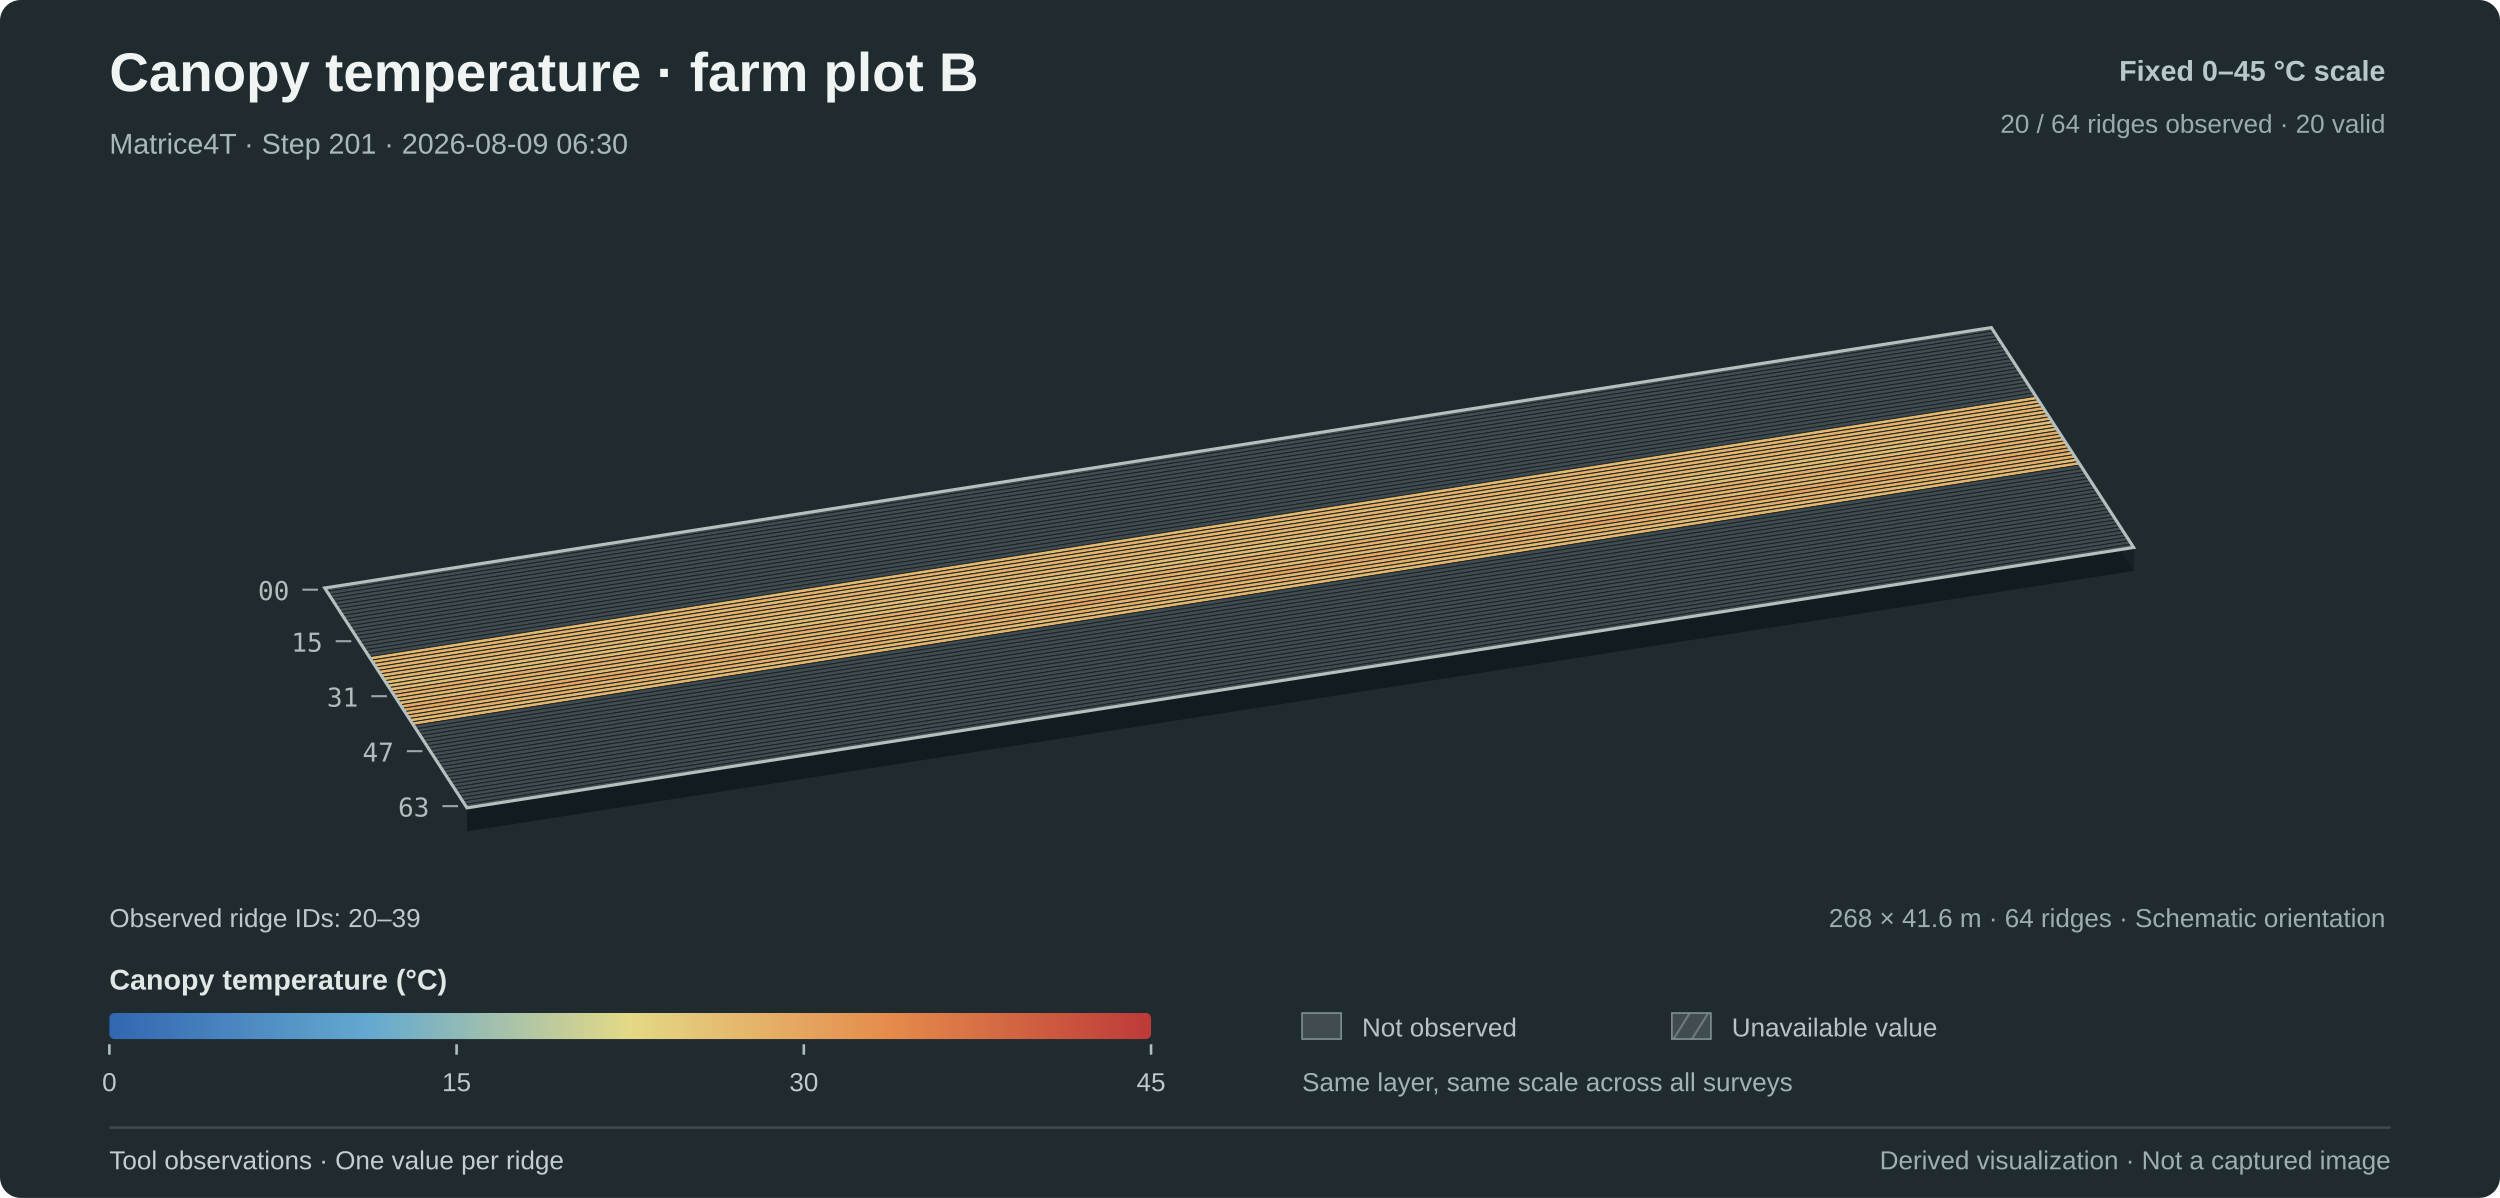
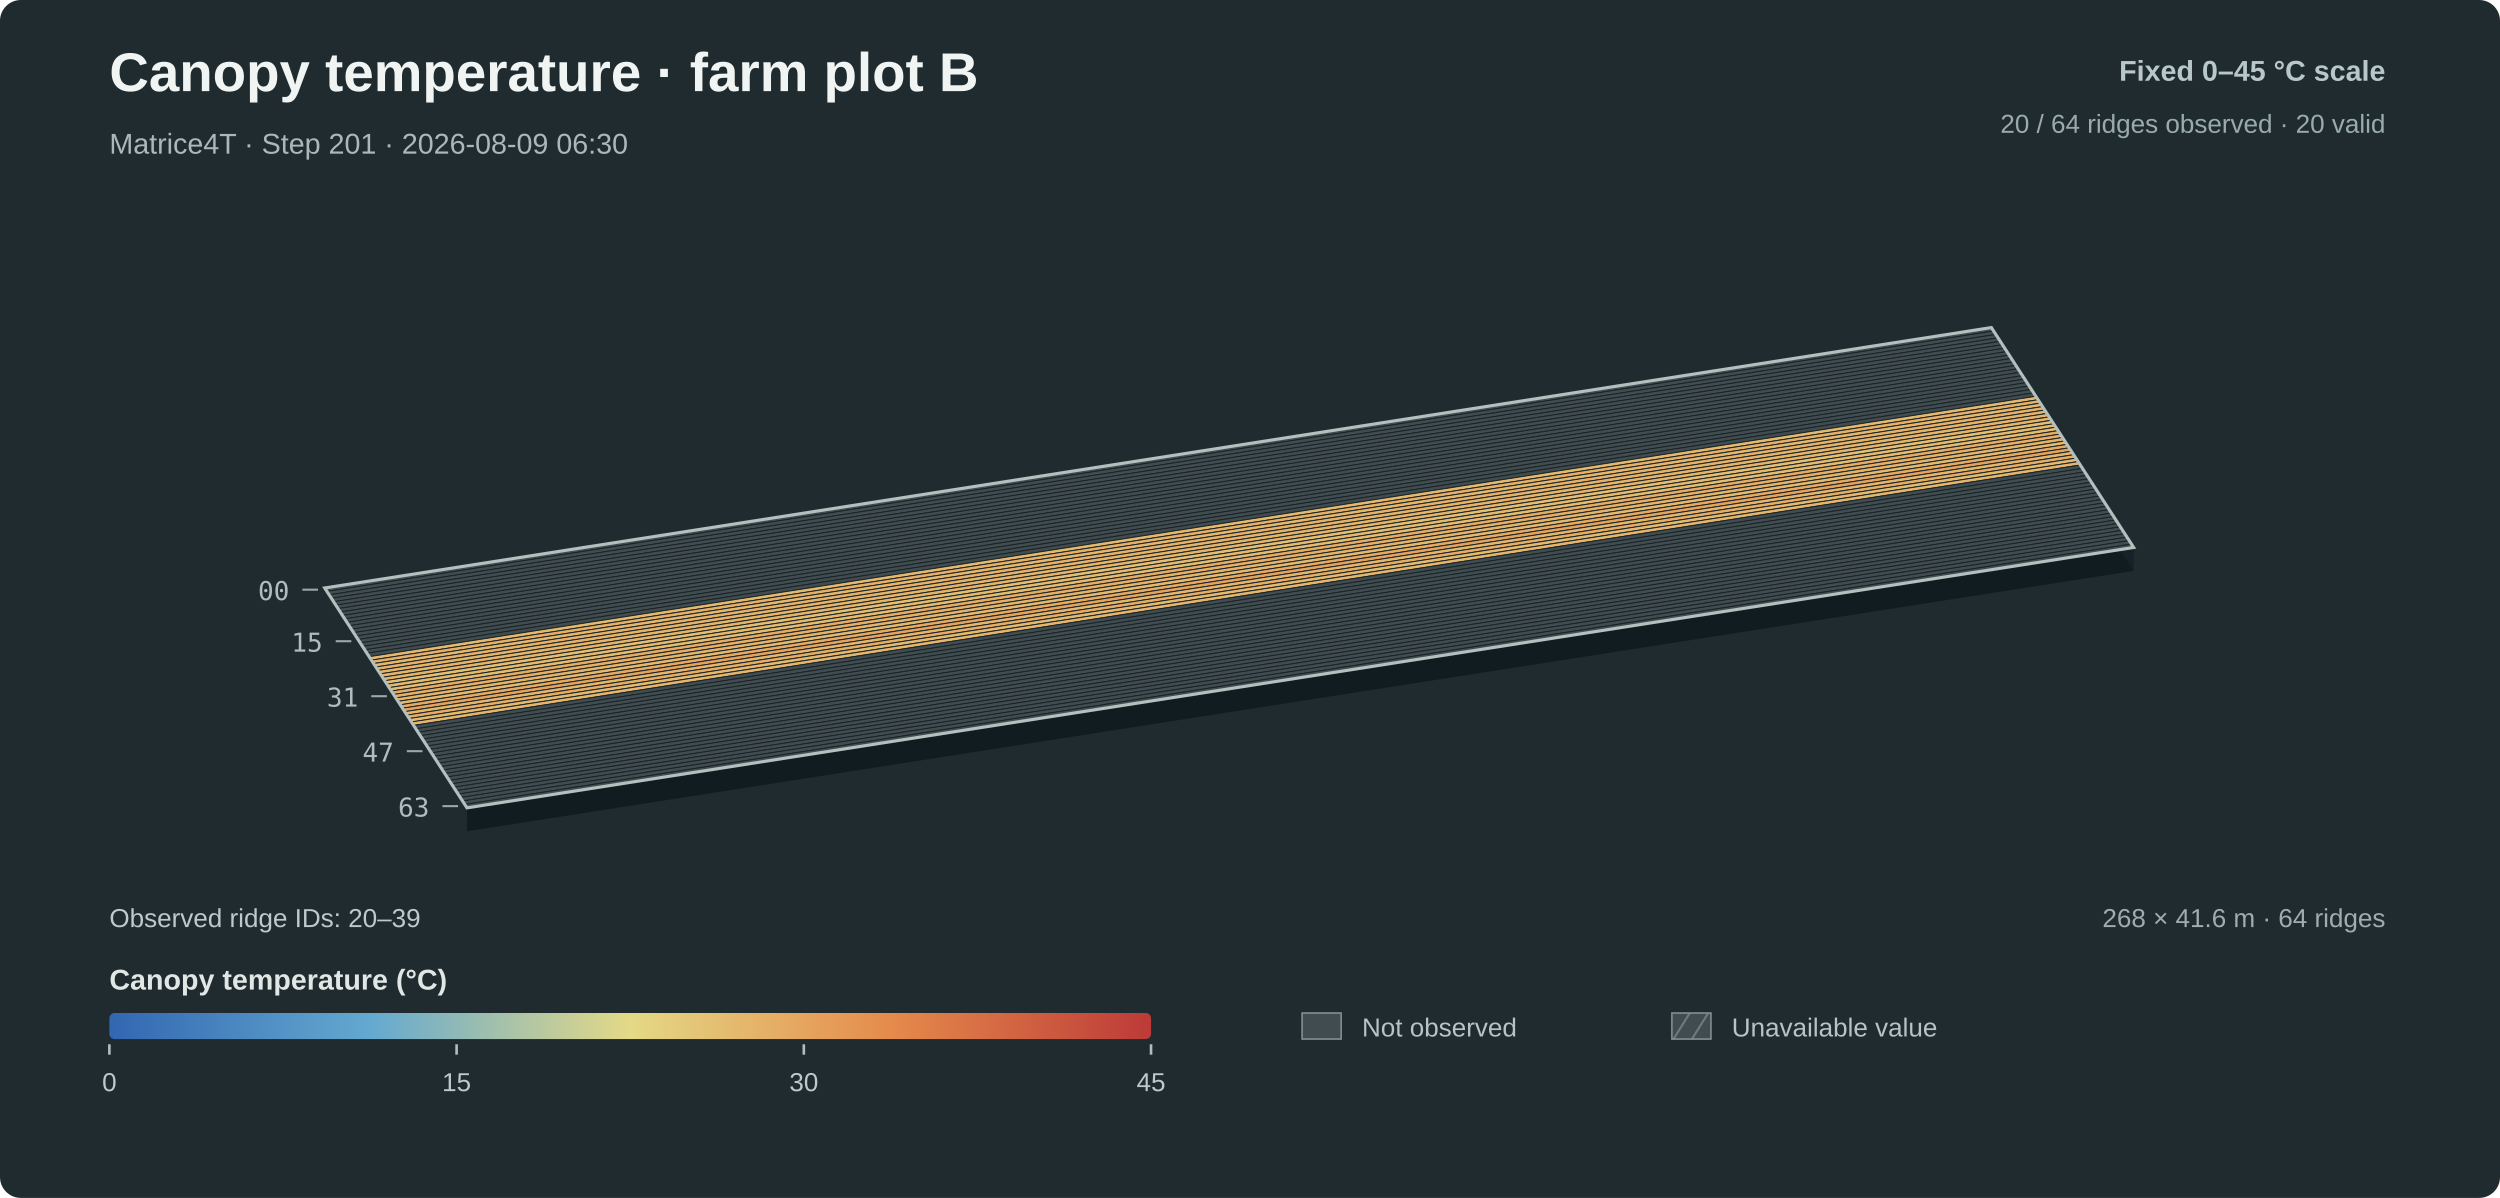
<svg xmlns="http://www.w3.org/2000/svg" viewBox="0 0 960 460" width="960" height="460" role="img" aria-labelledby="survey-d9bea06c-title survey-d9bea06c-desc" data-layer="temperature" data-contrast="standard" data-valid-count="20">
  <defs>
    <linearGradient id="survey-d9bea06c-scale" x1="0" y1="0" x2="1" y2="0">
      <stop offset="0%" stop-color="#3267b1" />
      <stop offset="25%" stop-color="#64a9d0" />
      <stop offset="50%" stop-color="#e4d986" />
      <stop offset="75%" stop-color="#e58b4b" />
      <stop offset="100%" stop-color="#bd3a38" />
    </linearGradient>
    <pattern id="survey-d9bea06c-missing" width="6" height="6" patternUnits="userSpaceOnUse" patternTransform="rotate(32)">
      <rect width="6" height="6" fill="#414c50" />
      <path d="M0 0v6" stroke="#6b777a" stroke-width="1.7" />
    </pattern>
  </defs>
  <rect width="960" height="460" rx="8" fill="#202b30" />
  <g font-family="Arial,Helvetica,sans-serif">
    <text x="42" y="35" fill="#f0f4f2" font-size="21" font-weight="600">Canopy temperature · farm plot B</text>
    <text x="42" y="59" fill="#aab8bc" font-size="11">Matrice4T · Step 201 · 2026-08-09 06:30</text>
    <text x="916" y="31" text-anchor="end" fill="#b8c7ca" font-size="11" font-weight="600">Fixed 0–45 °C scale</text>
    <text x="916" y="51" text-anchor="end" fill="#9aabaf" font-size="10">20 / 64 ridges observed · 20 valid</text>
    <polygon points="179.32,310.22 819.32,210.22 819.32,219.22 179.32,319.22" fill="#111c20" />
    <polygon points="764.68,125.78 819.32,210.22 819.32,219.22 764.68,134.78" fill="#162227" />
    <polygon data-ridge-id="0" data-status="unobserved" points="124.68,225.78 764.68,125.78 765.53,127.1 125.53,227.1" fill="#414c50" stroke="#192326" stroke-width="0.38" />
    <polygon data-ridge-id="1" data-status="unobserved" points="125.53,227.1 765.53,127.1 766.39,128.42 126.39,228.42" fill="#414c50" stroke="#192326" stroke-width="0.38" />
    <polygon data-ridge-id="2" data-status="unobserved" points="126.39,228.42 766.39,128.42 767.24,129.74 127.24,229.74" fill="#414c50" stroke="#192326" stroke-width="0.38" />
    <polygon data-ridge-id="3" data-status="unobserved" points="127.24,229.74 767.24,129.74 768.1,131.06 128.1,231.06" fill="#414c50" stroke="#192326" stroke-width="0.38" />
    <polygon data-ridge-id="4" data-status="unobserved" points="128.1,231.06 768.1,131.06 768.95,132.38 128.95,232.38" fill="#414c50" stroke="#192326" stroke-width="0.38" />
    <polygon data-ridge-id="5" data-status="unobserved" points="128.95,232.38 768.95,132.38 769.8,133.7 129.8,233.7" fill="#414c50" stroke="#192326" stroke-width="0.38" />
    <polygon data-ridge-id="6" data-status="unobserved" points="129.8,233.7 769.8,133.7 770.66,135.01 130.66,235.01" fill="#414c50" stroke="#192326" stroke-width="0.38" />
    <polygon data-ridge-id="7" data-status="unobserved" points="130.66,235.01 770.66,135.01 771.51,136.33 131.51,236.33" fill="#414c50" stroke="#192326" stroke-width="0.38" />
    <polygon data-ridge-id="8" data-status="unobserved" points="131.51,236.33 771.51,136.33 772.36,137.65 132.36,237.65" fill="#414c50" stroke="#192326" stroke-width="0.38" />
    <polygon data-ridge-id="9" data-status="unobserved" points="132.36,237.65 772.36,137.65 773.22,138.97 133.22,238.97" fill="#414c50" stroke="#192326" stroke-width="0.38" />
    <polygon data-ridge-id="10" data-status="unobserved" points="133.22,238.97 773.22,138.97 774.07,140.29 134.07,240.29" fill="#414c50" stroke="#192326" stroke-width="0.38" />
    <polygon data-ridge-id="11" data-status="unobserved" points="134.07,240.29 774.07,140.29 774.93,141.61 134.93,241.61" fill="#414c50" stroke="#192326" stroke-width="0.38" />
    <polygon data-ridge-id="12" data-status="unobserved" points="134.93,241.61 774.93,141.61 775.78,142.93 135.78,242.93" fill="#414c50" stroke="#192326" stroke-width="0.38" />
    <polygon data-ridge-id="13" data-status="unobserved" points="135.78,242.93 775.78,142.93 776.63,144.25 136.63,244.25" fill="#414c50" stroke="#192326" stroke-width="0.38" />
    <polygon data-ridge-id="14" data-status="unobserved" points="136.63,244.25 776.63,144.25 777.49,145.57 137.49,245.57" fill="#414c50" stroke="#192326" stroke-width="0.38" />
    <polygon data-ridge-id="15" data-status="unobserved" points="137.49,245.57 777.49,145.57 778.34,146.89 138.34,246.89" fill="#414c50" stroke="#192326" stroke-width="0.38" />
    <polygon data-ridge-id="16" data-status="unobserved" points="138.34,246.89 778.34,146.89 779.19,148.21 139.19,248.21" fill="#414c50" stroke="#192326" stroke-width="0.38" />
    <polygon data-ridge-id="17" data-status="unobserved" points="139.19,248.21 779.19,148.21 780.05,149.53 140.05,249.53" fill="#414c50" stroke="#192326" stroke-width="0.38" />
    <polygon data-ridge-id="18" data-status="unobserved" points="140.05,249.53 780.05,149.53 780.9,150.85 140.9,250.85" fill="#414c50" stroke="#192326" stroke-width="0.38" />
    <polygon data-ridge-id="19" data-status="unobserved" points="140.9,250.85 780.9,150.85 781.76,152.17 141.76,252.17" fill="#414c50" stroke="#192326" stroke-width="0.38" />
    <polygon data-ridge-id="20" data-status="valid" data-value="27.2" points="141.76,252.17 781.76,152.17 782.61,153.49 142.61,253.49" fill="#e4b86d" stroke="#192326" stroke-width="0.38" />
    <polygon data-ridge-id="21" data-status="valid" data-value="28.52" points="142.61,253.49 782.61,153.49 783.46,154.81 143.46,254.81" fill="#e5af66" stroke="#192326" stroke-width="0.38" />
    <polygon data-ridge-id="22" data-status="valid" data-value="27.38" points="143.46,254.81 783.46,154.81 784.32,156.13 144.32,256.13" fill="#e4b76c" stroke="#192326" stroke-width="0.38" />
    <polygon data-ridge-id="23" data-status="valid" data-value="28.24" points="144.32,256.13 784.32,156.13 785.17,157.44 145.17,257.44" fill="#e5b168" stroke="#192326" stroke-width="0.38" />
    <polygon data-ridge-id="24" data-status="valid" data-value="27.98" points="145.17,257.44 785.17,157.44 786.02,158.76 146.02,258.76" fill="#e4b369" stroke="#192326" stroke-width="0.38" />
    <polygon data-ridge-id="25" data-status="valid" data-value="27.8" points="146.02,258.76 786.02,158.76 786.88,160.08 146.88,260.08" fill="#e4b46a" stroke="#192326" stroke-width="0.38" />
    <polygon data-ridge-id="26" data-status="valid" data-value="27.95" points="146.88,260.08 786.88,160.08 787.73,161.4 147.73,261.4" fill="#e4b369" stroke="#192326" stroke-width="0.38" />
    <polygon data-ridge-id="27" data-status="valid" data-value="26.4" points="147.73,261.4 787.73,161.4 788.59,162.72 148.59,262.72" fill="#e4be72" stroke="#192326" stroke-width="0.38" />
    <polygon data-ridge-id="28" data-status="valid" data-value="27.06" points="148.59,262.72 788.59,162.72 789.44,164.04 149.44,264.04" fill="#e4b96e" stroke="#192326" stroke-width="0.38" />
    <polygon data-ridge-id="29" data-status="valid" data-value="26.65" points="149.44,264.04 789.44,164.04 790.29,165.36 150.29,265.36" fill="#e4bc70" stroke="#192326" stroke-width="0.38" />
    <polygon data-ridge-id="30" data-status="valid" data-value="29.24" points="150.29,265.36 790.29,165.36 791.15,166.68 151.15,266.68" fill="#e5aa63" stroke="#192326" stroke-width="0.38" />
    <polygon data-ridge-id="31" data-status="valid" data-value="28.53" points="151.15,266.68 791.15,166.68 792,168 152,268" fill="#e5af66" stroke="#192326" stroke-width="0.38" />
    <polygon data-ridge-id="32" data-status="valid" data-value="27.98" points="152,268 792,168 792.85,169.32 152.85,269.32" fill="#e4b369" stroke="#192326" stroke-width="0.38" />
    <polygon data-ridge-id="33" data-status="valid" data-value="27.07" points="152.85,269.32 792.85,169.32 793.71,170.64 153.71,270.64" fill="#e4b96e" stroke="#192326" stroke-width="0.38" />
    <polygon data-ridge-id="34" data-status="valid" data-value="29.49" points="153.71,270.64 793.71,170.64 794.56,171.96 154.56,271.96" fill="#e5a961" stroke="#192326" stroke-width="0.38" />
    <polygon data-ridge-id="35" data-status="valid" data-value="30.39" points="154.56,271.96 794.56,171.96 795.41,173.28 155.41,273.28" fill="#e5a25d" stroke="#192326" stroke-width="0.38" />
    <polygon data-ridge-id="36" data-status="valid" data-value="27.7" points="155.41,273.28 795.41,173.28 796.27,174.6 156.27,274.6" fill="#e4b56b" stroke="#192326" stroke-width="0.38" />
    <polygon data-ridge-id="37" data-status="valid" data-value="28.93" points="156.27,274.6 796.27,174.6 797.12,175.92 157.12,275.92" fill="#e5ac64" stroke="#192326" stroke-width="0.38" />
    <polygon data-ridge-id="38" data-status="valid" data-value="27.16" points="157.12,275.92 797.12,175.92 797.98,177.24 157.98,277.24" fill="#e4b96e" stroke="#192326" stroke-width="0.38" />
    <polygon data-ridge-id="39" data-status="valid" data-value="27.71" points="157.98,277.24 797.98,177.24 798.83,178.56 158.83,278.56" fill="#e4b56b" stroke="#192326" stroke-width="0.38" />
    <polygon data-ridge-id="40" data-status="unobserved" points="158.83,278.56 798.83,178.56 799.68,179.87 159.68,279.87" fill="#414c50" stroke="#192326" stroke-width="0.38" />
    <polygon data-ridge-id="41" data-status="unobserved" points="159.68,279.87 799.68,179.87 800.54,181.19 160.54,281.19" fill="#414c50" stroke="#192326" stroke-width="0.38" />
    <polygon data-ridge-id="42" data-status="unobserved" points="160.54,281.19 800.54,181.19 801.39,182.51 161.39,282.51" fill="#414c50" stroke="#192326" stroke-width="0.38" />
    <polygon data-ridge-id="43" data-status="unobserved" points="161.39,282.51 801.39,182.51 802.24,183.83 162.24,283.83" fill="#414c50" stroke="#192326" stroke-width="0.38" />
    <polygon data-ridge-id="44" data-status="unobserved" points="162.24,283.83 802.24,183.83 803.1,185.15 163.1,285.15" fill="#414c50" stroke="#192326" stroke-width="0.38" />
    <polygon data-ridge-id="45" data-status="unobserved" points="163.1,285.15 803.1,185.15 803.95,186.47 163.95,286.47" fill="#414c50" stroke="#192326" stroke-width="0.38" />
    <polygon data-ridge-id="46" data-status="unobserved" points="163.95,286.47 803.95,186.47 804.81,187.79 164.81,287.79" fill="#414c50" stroke="#192326" stroke-width="0.38" />
    <polygon data-ridge-id="47" data-status="unobserved" points="164.81,287.79 804.81,187.79 805.66,189.11 165.66,289.11" fill="#414c50" stroke="#192326" stroke-width="0.38" />
    <polygon data-ridge-id="48" data-status="unobserved" points="165.66,289.11 805.66,189.11 806.51,190.43 166.51,290.43" fill="#414c50" stroke="#192326" stroke-width="0.38" />
    <polygon data-ridge-id="49" data-status="unobserved" points="166.51,290.43 806.51,190.43 807.37,191.75 167.37,291.75" fill="#414c50" stroke="#192326" stroke-width="0.38" />
    <polygon data-ridge-id="50" data-status="unobserved" points="167.37,291.75 807.37,191.75 808.22,193.07 168.22,293.07" fill="#414c50" stroke="#192326" stroke-width="0.38" />
    <polygon data-ridge-id="51" data-status="unobserved" points="168.22,293.07 808.22,193.07 809.07,194.39 169.07,294.39" fill="#414c50" stroke="#192326" stroke-width="0.38" />
    <polygon data-ridge-id="52" data-status="unobserved" points="169.07,294.39 809.07,194.39 809.93,195.71 169.93,295.71" fill="#414c50" stroke="#192326" stroke-width="0.38" />
    <polygon data-ridge-id="53" data-status="unobserved" points="169.93,295.71 809.93,195.71 810.78,197.03 170.78,297.03" fill="#414c50" stroke="#192326" stroke-width="0.38" />
    <polygon data-ridge-id="54" data-status="unobserved" points="170.78,297.03 810.78,197.03 811.64,198.35 171.64,298.35" fill="#414c50" stroke="#192326" stroke-width="0.38" />
    <polygon data-ridge-id="55" data-status="unobserved" points="171.64,298.35 811.64,198.35 812.49,199.67 172.49,299.67" fill="#414c50" stroke="#192326" stroke-width="0.38" />
    <polygon data-ridge-id="56" data-status="unobserved" points="172.49,299.67 812.49,199.67 813.34,200.99 173.34,300.99" fill="#414c50" stroke="#192326" stroke-width="0.38" />
    <polygon data-ridge-id="57" data-status="unobserved" points="173.34,300.99 813.34,200.99 814.2,202.3 174.2,302.3" fill="#414c50" stroke="#192326" stroke-width="0.38" />
    <polygon data-ridge-id="58" data-status="unobserved" points="174.2,302.3 814.2,202.3 815.05,203.62 175.05,303.62" fill="#414c50" stroke="#192326" stroke-width="0.38" />
    <polygon data-ridge-id="59" data-status="unobserved" points="175.05,303.62 815.05,203.62 815.9,204.94 175.9,304.94" fill="#414c50" stroke="#192326" stroke-width="0.38" />
    <polygon data-ridge-id="60" data-status="unobserved" points="175.9,304.94 815.9,204.94 816.76,206.26 176.76,306.26" fill="#414c50" stroke="#192326" stroke-width="0.38" />
    <polygon data-ridge-id="61" data-status="unobserved" points="176.76,306.26 816.76,206.26 817.61,207.58 177.61,307.58" fill="#414c50" stroke="#192326" stroke-width="0.38" />
    <polygon data-ridge-id="62" data-status="unobserved" points="177.61,307.58 817.61,207.58 818.47,208.9 178.47,308.9" fill="#414c50" stroke="#192326" stroke-width="0.38" />
    <polygon data-ridge-id="63" data-status="unobserved" points="178.47,308.9 818.47,208.9 819.32,210.22 179.32,310.22" fill="#414c50" stroke="#192326" stroke-width="0.38" />
    <path d="M124.68 225.78L764.68 125.78L819.32 210.22L179.32 310.22Z" fill="none" stroke="#b3c0be" stroke-width="1.2" />
    <path d="M116.11 226.44h6" stroke="#9ba7a9" stroke-width=".8" />
    <text x="111.11" y="230.44" text-anchor="end" fill="#b1bdbd" font-size="10" font-family="monospace">00</text>
    <path d="M128.91 246.23h6" stroke="#9ba7a9" stroke-width=".8" />
    <text x="123.91" y="250.23" text-anchor="end" fill="#b1bdbd" font-size="10" font-family="monospace">15</text>
    <path d="M142.57 267.34h6" stroke="#9ba7a9" stroke-width=".8" />
    <text x="137.57" y="271.34" text-anchor="end" fill="#b1bdbd" font-size="10" font-family="monospace">31</text>
    <path d="M156.23 288.45h6" stroke="#9ba7a9" stroke-width=".8" />
    <text x="151.23" y="292.45" text-anchor="end" fill="#b1bdbd" font-size="10" font-family="monospace">47</text>
    <path d="M169.89 309.56h6" stroke="#9ba7a9" stroke-width=".8" />
    <text x="164.89" y="313.56" text-anchor="end" fill="#b1bdbd" font-size="10" font-family="monospace">63</text>
    <text x="42" y="356" fill="#bdc9ca" font-size="10">Observed ridge IDs: 20–39</text>
-     <text x="916" y="356" text-anchor="end" fill="#9fadaf" font-size="10">268 × 41.6 m · 64 ridges · Schematic orientation</text>
+     <text x="916" y="356" text-anchor="end" fill="#9fadaf" font-size="10">268 × 41.6 m · 64 ridges</text>
    <text x="42" y="380" fill="#e0e7e4" font-size="11" font-weight="600">Canopy temperature (°C)</text>
    <rect x="42" y="389" width="400" height="10" rx="2" fill="url(#survey-d9bea06c-scale)" />
    <path d="M42 401v4" stroke="#b1bebf" />
    <text x="42" y="419" text-anchor="middle" fill="#bdc9ca" font-size="10">0</text>
    <path d="M175.33 401v4" stroke="#b1bebf" />
    <text x="175.33" y="419" text-anchor="middle" fill="#bdc9ca" font-size="10">15</text>
    <path d="M308.67 401v4" stroke="#b1bebf" />
    <text x="308.67" y="419" text-anchor="middle" fill="#bdc9ca" font-size="10">30</text>
    <path d="M442 401v4" stroke="#b1bebf" />
    <text x="442" y="419" text-anchor="middle" fill="#bdc9ca" font-size="10">45</text>
    <rect x="500" y="389" width="15" height="10" fill="#414c50" stroke="#839195" stroke-width=".6" />
    <text x="523" y="398" fill="#b7c3c5" font-size="10">Not observed</text>
    <rect x="642" y="389" width="15" height="10" fill="url(#survey-d9bea06c-missing)" stroke="#839195" stroke-width=".6" />
    <text x="665" y="398" fill="#b7c3c5" font-size="10">Unavailable value</text>
-     <text x="500" y="419" fill="#a1b2b5" font-size="10">Same layer, same scale across all surveys</text>
-     <path d="M42 433H918" stroke="#3c494e" />
-     <text x="42" y="449" fill="#c2ced0" font-size="10">Tool observations · One value per ridge</text>
-     <text x="918" y="449" text-anchor="end" fill="#9eafb3" font-size="10">Derived visualization · Not a captured image</text>
+     <text x="500" y="419" fill="#a1b2b5" font-size="10" />
  </g>
</svg>
